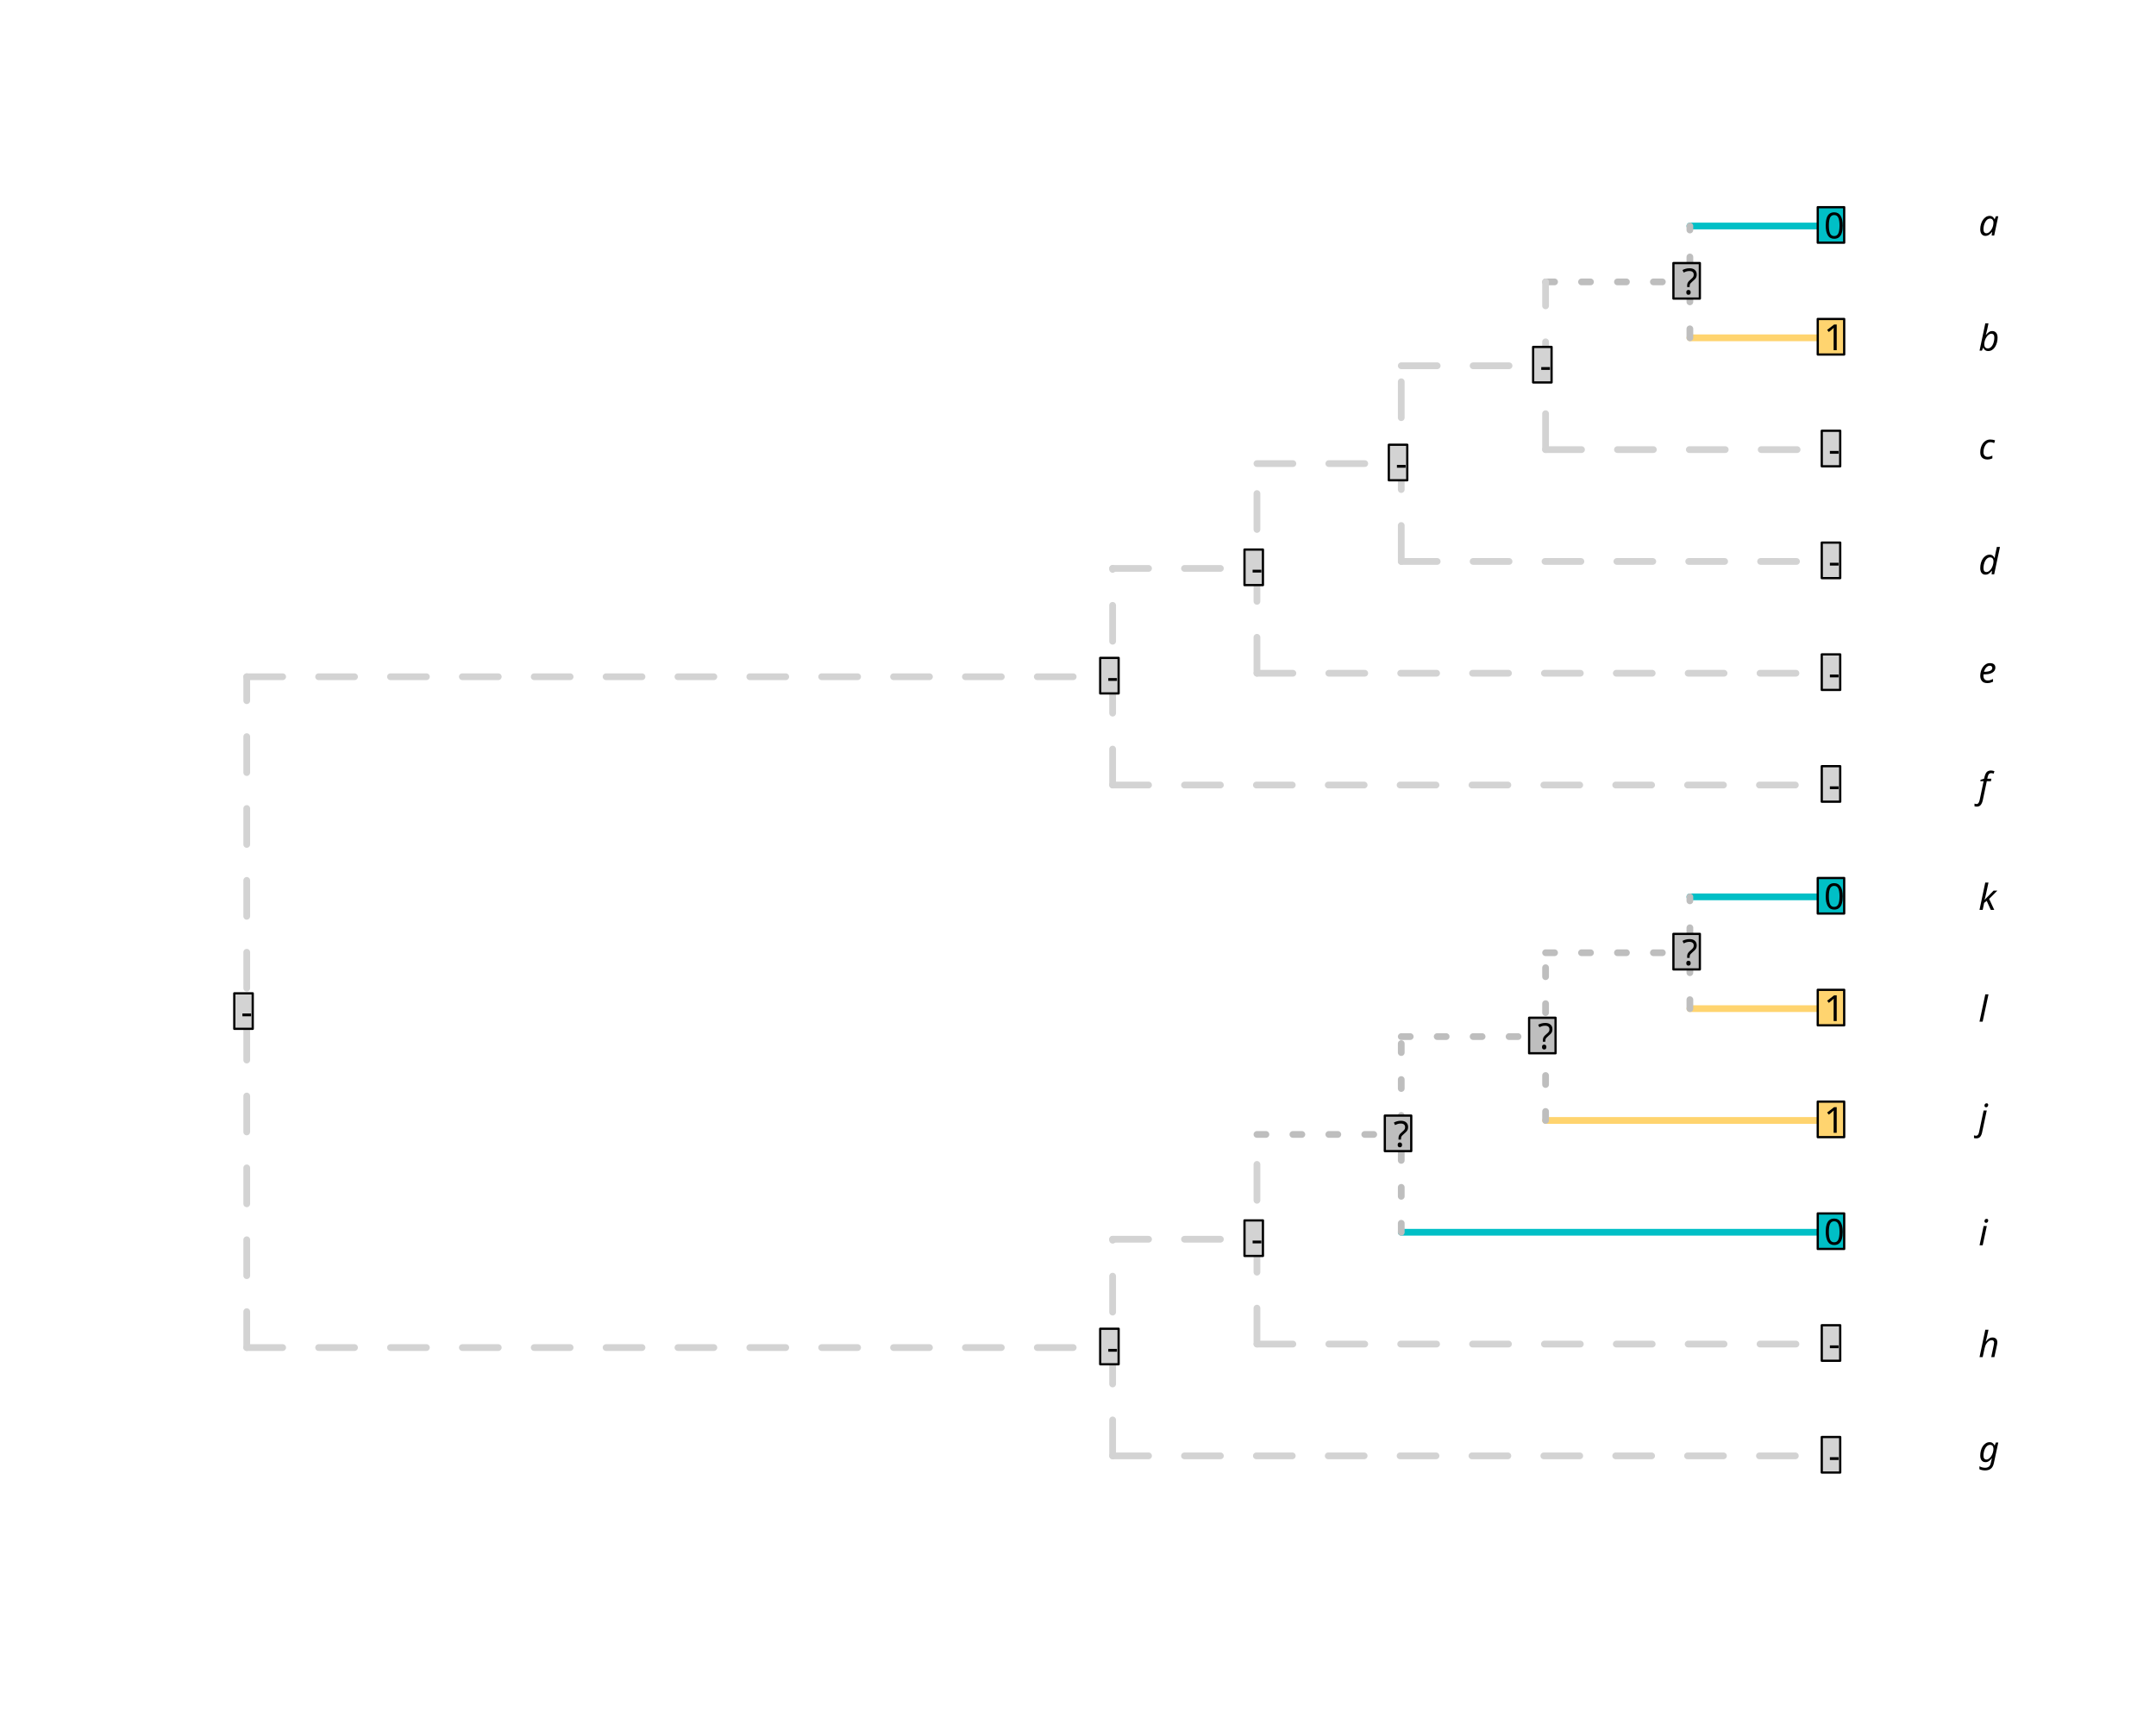
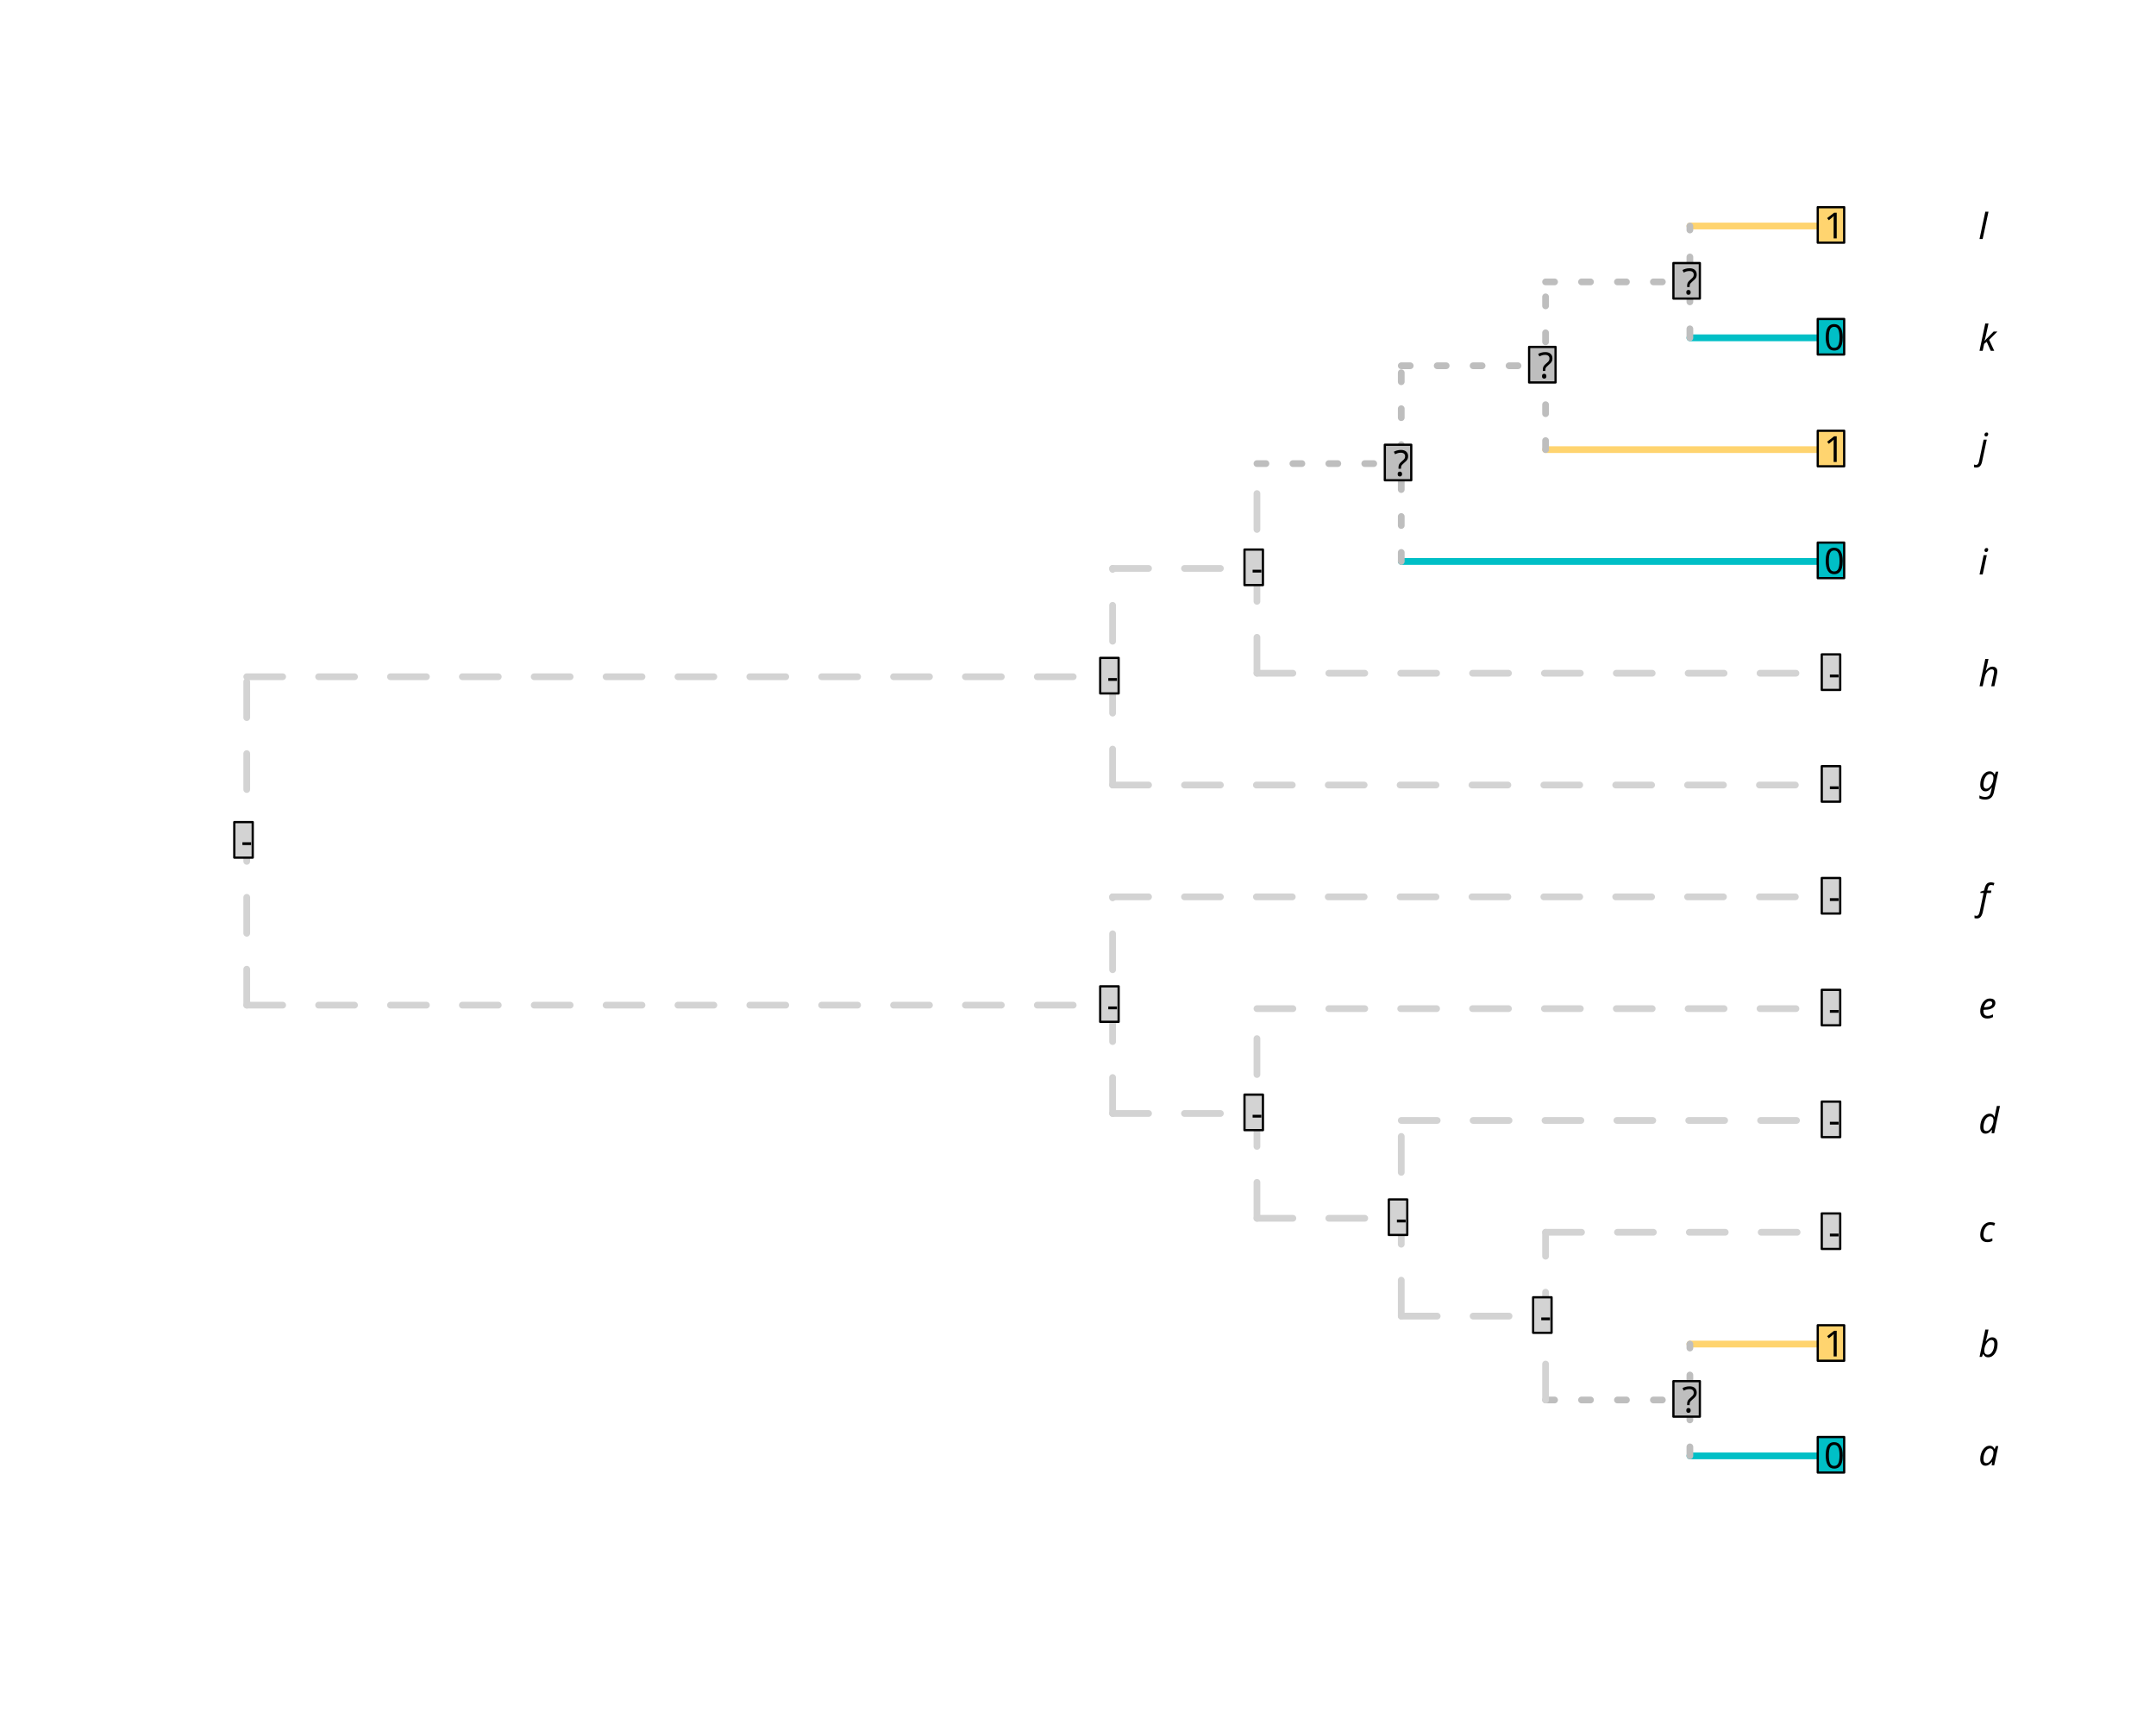
<svg xmlns="http://www.w3.org/2000/svg" class="svglite" data-engine-version="2.0" width="720.00pt" height="576.00pt" viewBox="0 0 720.00 576.00">
  <defs>
    <style type="text/css">
    .svglite line, .svglite polyline, .svglite polygon, .svglite path, .svglite rect, .svglite circle {
      fill: none;
      stroke: #000000;
      stroke-linecap: round;
      stroke-linejoin: round;
      stroke-miterlimit: 10.00;
    }
  </style>
  </defs>
  <rect width="100%" height="100%" style="stroke: none; fill: #FFFFFF;" />
  <defs>
    <clipPath id="cpMC4wMHw3MjAuMDB8MC4wMHw1NzYuMDA=">
      <rect x="0.00" y="0.00" width="720.00" height="576.00" />
    </clipPath>
  </defs>
  <g clip-path="url(#cpMC4wMHw3MjAuMDB8MC4wMHw1NzYuMDA=)">
</g>
  <defs>
    <clipPath id="cpNTkuMDR8Njg5Ljc2fDU5LjA0fDUwMi41Ng==">
      <rect x="59.04" y="59.04" width="630.72" height="443.52" />
    </clipPath>
  </defs>
  <g clip-path="url(#cpNTkuMDR8Njg5Ljc2fDU5LjA0fDUwMi41Ng==)">
-     <line x1="82.40" y1="449.97" x2="371.56" y2="449.97" style="stroke-width: 2.25; stroke: #D3D3D3; stroke-dasharray: 12.00,12.00;" />
-     <line x1="371.56" y1="486.13" x2="612.54" y2="486.13" style="stroke-width: 2.25; stroke: #D3D3D3; stroke-dasharray: 12.00,12.00;" />
-     <line x1="371.56" y1="413.80" x2="419.76" y2="413.80" style="stroke-width: 2.25; stroke: #D3D3D3; stroke-dasharray: 12.00,12.00;" />
-     <line x1="419.76" y1="448.80" x2="612.54" y2="448.80" style="stroke-width: 2.25; stroke: #D3D3D3; stroke-dasharray: 12.00,12.00;" />
-     <line x1="419.76" y1="378.80" x2="467.95" y2="378.80" style="stroke-width: 2.25; stroke: #BEBEBE; stroke-dasharray: 3.00,9.00;" />
-     <line x1="467.95" y1="411.47" x2="612.54" y2="411.47" style="stroke-width: 2.25; stroke: #00BFC6;" />
-     <line x1="467.95" y1="346.13" x2="516.15" y2="346.13" style="stroke-width: 2.25; stroke: #BEBEBE; stroke-dasharray: 3.00,9.00;" />
-     <line x1="516.15" y1="374.13" x2="612.54" y2="374.13" style="stroke-width: 2.25; stroke: #FFD46F;" />
-     <line x1="516.15" y1="318.13" x2="564.34" y2="318.13" style="stroke-width: 2.25; stroke: #BEBEBE; stroke-dasharray: 3.00,9.00;" />
-     <line x1="564.34" y1="336.80" x2="612.54" y2="336.80" style="stroke-width: 2.25; stroke: #FFD46F;" />
-     <line x1="564.34" y1="299.47" x2="612.54" y2="299.47" style="stroke-width: 2.25; stroke: #00BFC6;" />
+     <line x1="82.40" y1="335.63" x2="371.56" y2="335.63" style="stroke-width: 2.25; stroke: #D3D3D3; stroke-dasharray: 12.00,12.00;" />
+     <line x1="371.56" y1="371.80" x2="419.76" y2="371.80" style="stroke-width: 2.25; stroke: #D3D3D3; stroke-dasharray: 12.00,12.00;" />
+     <line x1="419.76" y1="406.80" x2="467.95" y2="406.80" style="stroke-width: 2.25; stroke: #D3D3D3; stroke-dasharray: 12.00,12.00;" />
+     <line x1="467.95" y1="439.47" x2="516.15" y2="439.47" style="stroke-width: 2.25; stroke: #D3D3D3; stroke-dasharray: 12.00,12.00;" />
+     <line x1="516.15" y1="467.47" x2="564.34" y2="467.47" style="stroke-width: 2.25; stroke: #BEBEBE; stroke-dasharray: 3.00,9.00;" />
+     <line x1="564.34" y1="486.13" x2="612.54" y2="486.13" style="stroke-width: 2.25; stroke: #00BFC6;" />
+     <line x1="564.34" y1="448.80" x2="612.54" y2="448.80" style="stroke-width: 2.25; stroke: #FFD46F;" />
+     <line x1="516.15" y1="411.47" x2="612.54" y2="411.47" style="stroke-width: 2.25; stroke: #D3D3D3; stroke-dasharray: 12.00,12.00;" />
+     <line x1="467.95" y1="374.13" x2="612.54" y2="374.13" style="stroke-width: 2.25; stroke: #D3D3D3; stroke-dasharray: 12.00,12.00;" />
+     <line x1="419.76" y1="336.80" x2="612.54" y2="336.80" style="stroke-width: 2.25; stroke: #D3D3D3; stroke-dasharray: 12.00,12.00;" />
+     <line x1="371.56" y1="299.47" x2="612.54" y2="299.47" style="stroke-width: 2.25; stroke: #D3D3D3; stroke-dasharray: 12.00,12.00;" />
    <line x1="82.40" y1="225.97" x2="371.56" y2="225.97" style="stroke-width: 2.25; stroke: #D3D3D3; stroke-dasharray: 12.00,12.00;" />
    <line x1="371.56" y1="262.13" x2="612.54" y2="262.13" style="stroke-width: 2.25; stroke: #D3D3D3; stroke-dasharray: 12.00,12.00;" />
    <line x1="371.56" y1="189.80" x2="419.76" y2="189.80" style="stroke-width: 2.25; stroke: #D3D3D3; stroke-dasharray: 12.00,12.00;" />
    <line x1="419.76" y1="224.80" x2="612.54" y2="224.80" style="stroke-width: 2.25; stroke: #D3D3D3; stroke-dasharray: 12.00,12.00;" />
-     <line x1="419.76" y1="154.80" x2="467.95" y2="154.80" style="stroke-width: 2.25; stroke: #D3D3D3; stroke-dasharray: 12.00,12.00;" />
-     <line x1="467.95" y1="187.47" x2="612.54" y2="187.47" style="stroke-width: 2.25; stroke: #D3D3D3; stroke-dasharray: 12.00,12.00;" />
-     <line x1="467.95" y1="122.13" x2="516.15" y2="122.13" style="stroke-width: 2.25; stroke: #D3D3D3; stroke-dasharray: 12.00,12.00;" />
-     <line x1="516.15" y1="150.13" x2="612.54" y2="150.13" style="stroke-width: 2.25; stroke: #D3D3D3; stroke-dasharray: 12.00,12.00;" />
+     <line x1="419.76" y1="154.80" x2="467.95" y2="154.80" style="stroke-width: 2.25; stroke: #BEBEBE; stroke-dasharray: 3.00,9.00;" />
+     <line x1="467.95" y1="187.47" x2="612.54" y2="187.47" style="stroke-width: 2.25; stroke: #00BFC6;" />
+     <line x1="467.95" y1="122.13" x2="516.15" y2="122.13" style="stroke-width: 2.25; stroke: #BEBEBE; stroke-dasharray: 3.00,9.00;" />
+     <line x1="516.15" y1="150.13" x2="612.54" y2="150.13" style="stroke-width: 2.25; stroke: #FFD46F;" />
    <line x1="516.15" y1="94.13" x2="564.34" y2="94.13" style="stroke-width: 2.25; stroke: #BEBEBE; stroke-dasharray: 3.00,9.00;" />
-     <line x1="564.34" y1="112.80" x2="612.54" y2="112.80" style="stroke-width: 2.25; stroke: #FFD46F;" />
-     <line x1="564.34" y1="75.47" x2="612.54" y2="75.47" style="stroke-width: 2.25; stroke: #00BFC6;" />
-     <line x1="82.40" y1="449.97" x2="82.40" y2="225.97" style="stroke-width: 2.25; stroke: #D3D3D3; stroke-dasharray: 12.00,12.00;" />
+     <line x1="564.34" y1="112.80" x2="612.54" y2="112.80" style="stroke-width: 2.25; stroke: #00BFC6;" />
+     <line x1="564.34" y1="75.47" x2="612.54" y2="75.47" style="stroke-width: 2.25; stroke: #FFD46F;" />
+     <line x1="82.40" y1="335.63" x2="82.40" y2="225.97" style="stroke-width: 2.25; stroke: #D3D3D3; stroke-dasharray: 12.00,12.00;" />
+     <line x1="371.56" y1="371.80" x2="371.56" y2="299.47" style="stroke-width: 2.25; stroke: #D3D3D3; stroke-dasharray: 12.00,12.00;" />
+     <line x1="419.76" y1="406.80" x2="419.76" y2="336.80" style="stroke-width: 2.25; stroke: #D3D3D3; stroke-dasharray: 12.00,12.00;" />
+     <line x1="467.95" y1="439.47" x2="467.95" y2="374.13" style="stroke-width: 2.25; stroke: #D3D3D3; stroke-dasharray: 12.00,12.00;" />
+     <line x1="516.15" y1="467.47" x2="516.15" y2="411.47" style="stroke-width: 2.25; stroke: #D3D3D3; stroke-dasharray: 12.00,12.00;" />
+     <line x1="564.34" y1="486.13" x2="564.34" y2="448.80" style="stroke-width: 2.25; stroke: #BEBEBE; stroke-dasharray: 3.00,9.00;" />
    <line x1="371.56" y1="262.13" x2="371.56" y2="189.80" style="stroke-width: 2.25; stroke: #D3D3D3; stroke-dasharray: 12.00,12.00;" />
    <line x1="419.76" y1="224.80" x2="419.76" y2="154.80" style="stroke-width: 2.25; stroke: #D3D3D3; stroke-dasharray: 12.00,12.00;" />
-     <line x1="467.95" y1="187.47" x2="467.95" y2="122.13" style="stroke-width: 2.25; stroke: #D3D3D3; stroke-dasharray: 12.00,12.00;" />
-     <line x1="516.15" y1="150.13" x2="516.15" y2="94.13" style="stroke-width: 2.25; stroke: #D3D3D3; stroke-dasharray: 12.00,12.00;" />
+     <line x1="467.95" y1="187.47" x2="467.95" y2="122.13" style="stroke-width: 2.25; stroke: #BEBEBE; stroke-dasharray: 3.00,9.00;" />
+     <line x1="516.15" y1="150.13" x2="516.15" y2="94.13" style="stroke-width: 2.25; stroke: #BEBEBE; stroke-dasharray: 3.00,9.00;" />
    <line x1="564.34" y1="112.80" x2="564.34" y2="75.47" style="stroke-width: 2.25; stroke: #BEBEBE; stroke-dasharray: 3.00,9.00;" />
-     <line x1="371.56" y1="486.13" x2="371.56" y2="413.80" style="stroke-width: 2.25; stroke: #D3D3D3; stroke-dasharray: 12.00,12.00;" />
-     <line x1="419.76" y1="448.80" x2="419.76" y2="378.80" style="stroke-width: 2.25; stroke: #D3D3D3; stroke-dasharray: 12.00,12.00;" />
-     <line x1="467.95" y1="411.47" x2="467.95" y2="346.13" style="stroke-width: 2.25; stroke: #BEBEBE; stroke-dasharray: 3.00,9.00;" />
-     <line x1="516.15" y1="374.13" x2="516.15" y2="318.13" style="stroke-width: 2.25; stroke: #BEBEBE; stroke-dasharray: 3.00,9.00;" />
-     <line x1="564.34" y1="336.80" x2="564.34" y2="299.47" style="stroke-width: 2.25; stroke: #BEBEBE; stroke-dasharray: 3.00,9.00;" />
-     <text x="660.73" y="78.64" style="font-size: 12.00px; font-style: italic; font-family: sans;" textLength="6.67px" lengthAdjust="spacingAndGlyphs">a</text>
-     <text x="660.73" y="117.09" style="font-size: 12.00px; font-style: italic; font-family: sans;" textLength="6.67px" lengthAdjust="spacingAndGlyphs">b</text>
-     <text x="660.73" y="153.30" style="font-size: 12.00px; font-style: italic; font-family: sans;" textLength="6.00px" lengthAdjust="spacingAndGlyphs">c</text>
-     <text x="660.73" y="191.76" style="font-size: 12.00px; font-style: italic; font-family: sans;" textLength="6.67px" lengthAdjust="spacingAndGlyphs">d</text>
-     <text x="660.73" y="227.97" style="font-size: 12.00px; font-style: italic; font-family: sans;" textLength="6.67px" lengthAdjust="spacingAndGlyphs">e</text>
-     <text x="660.73" y="266.47" style="font-size: 12.00px; font-style: italic; font-family: sans;" textLength="3.33px" lengthAdjust="spacingAndGlyphs">f</text>
-     <text x="660.73" y="488.11" style="font-size: 12.00px; font-style: italic; font-family: sans;" textLength="6.67px" lengthAdjust="spacingAndGlyphs">g</text>
-     <text x="660.73" y="453.15" style="font-size: 12.00px; font-style: italic; font-family: sans;" textLength="6.67px" lengthAdjust="spacingAndGlyphs">h</text>
-     <text x="660.73" y="415.82" style="font-size: 12.00px; font-style: italic; font-family: sans;" textLength="2.66px" lengthAdjust="spacingAndGlyphs">i</text>
-     <text x="660.73" y="377.24" style="font-size: 12.00px; font-style: italic; font-family: sans;" textLength="2.66px" lengthAdjust="spacingAndGlyphs">j</text>
-     <text x="660.73" y="303.82" style="font-size: 12.00px; font-style: italic; font-family: sans;" textLength="6.00px" lengthAdjust="spacingAndGlyphs">k</text>
-     <text x="660.73" y="341.15" style="font-size: 12.00px; font-style: italic; font-family: sans;" textLength="2.66px" lengthAdjust="spacingAndGlyphs">l</text>
-     <rect x="607.04" y="69.18" width="8.83" height="11.86" style="stroke-width: 0.75; fill: #00BFC6;" />
-     <rect x="607.04" y="106.51" width="8.83" height="11.86" style="stroke-width: 0.75; fill: #FFD46F;" />
-     <rect x="608.38" y="143.84" width="6.16" height="11.86" style="stroke-width: 0.75; fill: #D3D3D3;" />
-     <rect x="608.38" y="181.18" width="6.16" height="11.86" style="stroke-width: 0.75; fill: #D3D3D3;" />
+     <text x="660.73" y="489.30" style="font-size: 12.00px; font-style: italic; font-family: sans;" textLength="6.67px" lengthAdjust="spacingAndGlyphs">a</text>
+     <text x="660.73" y="453.09" style="font-size: 12.00px; font-style: italic; font-family: sans;" textLength="6.67px" lengthAdjust="spacingAndGlyphs">b</text>
+     <text x="660.73" y="414.64" style="font-size: 12.00px; font-style: italic; font-family: sans;" textLength="6.00px" lengthAdjust="spacingAndGlyphs">c</text>
+     <text x="660.73" y="378.42" style="font-size: 12.00px; font-style: italic; font-family: sans;" textLength="6.67px" lengthAdjust="spacingAndGlyphs">d</text>
+     <text x="660.73" y="339.97" style="font-size: 12.00px; font-style: italic; font-family: sans;" textLength="6.67px" lengthAdjust="spacingAndGlyphs">e</text>
+     <text x="660.73" y="303.81" style="font-size: 12.00px; font-style: italic; font-family: sans;" textLength="3.33px" lengthAdjust="spacingAndGlyphs">f</text>
+     <text x="660.73" y="264.11" style="font-size: 12.00px; font-style: italic; font-family: sans;" textLength="6.67px" lengthAdjust="spacingAndGlyphs">g</text>
+     <text x="660.73" y="229.15" style="font-size: 12.00px; font-style: italic; font-family: sans;" textLength="6.67px" lengthAdjust="spacingAndGlyphs">h</text>
+     <text x="660.73" y="191.82" style="font-size: 12.00px; font-style: italic; font-family: sans;" textLength="2.66px" lengthAdjust="spacingAndGlyphs">i</text>
+     <text x="660.73" y="153.24" style="font-size: 12.00px; font-style: italic; font-family: sans;" textLength="2.66px" lengthAdjust="spacingAndGlyphs">j</text>
+     <text x="660.73" y="117.15" style="font-size: 12.00px; font-style: italic; font-family: sans;" textLength="6.00px" lengthAdjust="spacingAndGlyphs">k</text>
+     <text x="660.73" y="79.82" style="font-size: 12.00px; font-style: italic; font-family: sans;" textLength="2.66px" lengthAdjust="spacingAndGlyphs">l</text>
+     <rect x="607.04" y="479.84" width="8.83" height="11.86" style="stroke-width: 0.75; fill: #00BFC6;" />
+     <rect x="607.04" y="442.51" width="8.83" height="11.86" style="stroke-width: 0.75; fill: #FFD46F;" />
+     <rect x="608.38" y="405.18" width="6.16" height="11.86" style="stroke-width: 0.75; fill: #D3D3D3;" />
+     <rect x="608.38" y="367.84" width="6.16" height="11.86" style="stroke-width: 0.75; fill: #D3D3D3;" />
+     <rect x="608.38" y="330.51" width="6.16" height="11.86" style="stroke-width: 0.75; fill: #D3D3D3;" />
+     <rect x="608.38" y="293.18" width="6.16" height="11.86" style="stroke-width: 0.75; fill: #D3D3D3;" />
+     <rect x="608.38" y="255.84" width="6.16" height="11.86" style="stroke-width: 0.75; fill: #D3D3D3;" />
    <rect x="608.38" y="218.51" width="6.16" height="11.86" style="stroke-width: 0.75; fill: #D3D3D3;" />
-     <rect x="608.38" y="255.84" width="6.16" height="11.86" style="stroke-width: 0.75; fill: #D3D3D3;" />
-     <rect x="608.38" y="479.84" width="6.16" height="11.86" style="stroke-width: 0.75; fill: #D3D3D3;" />
-     <rect x="608.38" y="442.51" width="6.16" height="11.86" style="stroke-width: 0.75; fill: #D3D3D3;" />
-     <rect x="607.04" y="405.18" width="8.83" height="11.86" style="stroke-width: 0.75; fill: #00BFC6;" />
-     <rect x="607.04" y="367.84" width="8.83" height="11.86" style="stroke-width: 0.75; fill: #FFD46F;" />
-     <rect x="607.04" y="293.18" width="8.83" height="11.86" style="stroke-width: 0.75; fill: #00BFC6;" />
-     <rect x="607.04" y="330.51" width="8.83" height="11.86" style="stroke-width: 0.75; fill: #FFD46F;" />
-     <rect x="78.24" y="331.68" width="6.16" height="11.86" style="stroke-width: 0.75; fill: #D3D3D3;" />
+     <rect x="607.04" y="181.18" width="8.83" height="11.86" style="stroke-width: 0.75; fill: #00BFC6;" />
+     <rect x="607.04" y="143.84" width="8.83" height="11.86" style="stroke-width: 0.75; fill: #FFD46F;" />
+     <rect x="607.04" y="106.51" width="8.83" height="11.86" style="stroke-width: 0.75; fill: #00BFC6;" />
+     <rect x="607.04" y="69.18" width="8.83" height="11.86" style="stroke-width: 0.75; fill: #FFD46F;" />
+     <rect x="78.24" y="274.51" width="6.16" height="11.86" style="stroke-width: 0.75; fill: #D3D3D3;" />
+     <rect x="367.41" y="329.34" width="6.16" height="11.86" style="stroke-width: 0.75; fill: #D3D3D3;" />
+     <rect x="415.60" y="365.51" width="6.16" height="11.86" style="stroke-width: 0.75; fill: #D3D3D3;" />
+     <rect x="463.80" y="400.51" width="6.16" height="11.86" style="stroke-width: 0.75; fill: #D3D3D3;" />
+     <rect x="511.99" y="433.18" width="6.16" height="11.86" style="stroke-width: 0.75; fill: #D3D3D3;" />
+     <rect x="558.84" y="461.18" width="8.83" height="11.86" style="stroke-width: 0.75; fill: #BEBEBE;" />
    <rect x="367.41" y="219.68" width="6.16" height="11.86" style="stroke-width: 0.75; fill: #D3D3D3;" />
    <rect x="415.60" y="183.51" width="6.16" height="11.86" style="stroke-width: 0.75; fill: #D3D3D3;" />
-     <rect x="463.80" y="148.51" width="6.16" height="11.86" style="stroke-width: 0.75; fill: #D3D3D3;" />
-     <rect x="511.99" y="115.84" width="6.16" height="11.86" style="stroke-width: 0.75; fill: #D3D3D3;" />
+     <rect x="462.46" y="148.51" width="8.83" height="11.86" style="stroke-width: 0.75; fill: #BEBEBE;" />
+     <rect x="510.65" y="115.84" width="8.83" height="11.86" style="stroke-width: 0.75; fill: #BEBEBE;" />
    <rect x="558.84" y="87.84" width="8.83" height="11.86" style="stroke-width: 0.75; fill: #BEBEBE;" />
-     <rect x="367.41" y="443.68" width="6.16" height="11.86" style="stroke-width: 0.75; fill: #D3D3D3;" />
-     <rect x="415.60" y="407.51" width="6.16" height="11.86" style="stroke-width: 0.75; fill: #D3D3D3;" />
-     <rect x="462.46" y="372.51" width="8.83" height="11.86" style="stroke-width: 0.75; fill: #BEBEBE;" />
-     <rect x="510.65" y="339.84" width="8.83" height="11.86" style="stroke-width: 0.75; fill: #BEBEBE;" />
-     <rect x="558.84" y="311.84" width="8.83" height="11.86" style="stroke-width: 0.75; fill: #BEBEBE;" />
-     <text x="612.54" y="79.60" text-anchor="middle" style="font-size: 12.00px; font-family: sans;" textLength="6.67px" lengthAdjust="spacingAndGlyphs">0</text>
-     <text x="612.54" y="116.93" text-anchor="middle" style="font-size: 12.00px; font-family: sans;" textLength="6.67px" lengthAdjust="spacingAndGlyphs">1</text>
-     <text x="612.54" y="154.26" text-anchor="middle" style="font-size: 12.00px; font-family: sans;" textLength="4.00px" lengthAdjust="spacingAndGlyphs">-</text>
-     <text x="612.54" y="191.60" text-anchor="middle" style="font-size: 12.00px; font-family: sans;" textLength="4.00px" lengthAdjust="spacingAndGlyphs">-</text>
+     <text x="612.54" y="490.26" text-anchor="middle" style="font-size: 12.00px; font-family: sans;" textLength="6.67px" lengthAdjust="spacingAndGlyphs">0</text>
+     <text x="612.54" y="452.93" text-anchor="middle" style="font-size: 12.00px; font-family: sans;" textLength="6.67px" lengthAdjust="spacingAndGlyphs">1</text>
+     <text x="612.54" y="415.60" text-anchor="middle" style="font-size: 12.00px; font-family: sans;" textLength="4.00px" lengthAdjust="spacingAndGlyphs">-</text>
+     <text x="612.54" y="378.26" text-anchor="middle" style="font-size: 12.00px; font-family: sans;" textLength="4.00px" lengthAdjust="spacingAndGlyphs">-</text>
+     <text x="612.54" y="340.93" text-anchor="middle" style="font-size: 12.00px; font-family: sans;" textLength="4.00px" lengthAdjust="spacingAndGlyphs">-</text>
+     <text x="612.54" y="303.60" text-anchor="middle" style="font-size: 12.00px; font-family: sans;" textLength="4.00px" lengthAdjust="spacingAndGlyphs">-</text>
+     <text x="612.54" y="266.26" text-anchor="middle" style="font-size: 12.00px; font-family: sans;" textLength="4.00px" lengthAdjust="spacingAndGlyphs">-</text>
    <text x="612.54" y="228.93" text-anchor="middle" style="font-size: 12.00px; font-family: sans;" textLength="4.00px" lengthAdjust="spacingAndGlyphs">-</text>
-     <text x="612.54" y="266.26" text-anchor="middle" style="font-size: 12.00px; font-family: sans;" textLength="4.00px" lengthAdjust="spacingAndGlyphs">-</text>
-     <text x="612.54" y="490.26" text-anchor="middle" style="font-size: 12.00px; font-family: sans;" textLength="4.00px" lengthAdjust="spacingAndGlyphs">-</text>
-     <text x="612.54" y="452.93" text-anchor="middle" style="font-size: 12.00px; font-family: sans;" textLength="4.00px" lengthAdjust="spacingAndGlyphs">-</text>
-     <text x="612.54" y="415.60" text-anchor="middle" style="font-size: 12.00px; font-family: sans;" textLength="6.67px" lengthAdjust="spacingAndGlyphs">0</text>
-     <text x="612.54" y="378.26" text-anchor="middle" style="font-size: 12.00px; font-family: sans;" textLength="6.67px" lengthAdjust="spacingAndGlyphs">1</text>
-     <text x="612.54" y="303.60" text-anchor="middle" style="font-size: 12.00px; font-family: sans;" textLength="6.67px" lengthAdjust="spacingAndGlyphs">0</text>
-     <text x="612.54" y="340.93" text-anchor="middle" style="font-size: 12.00px; font-family: sans;" textLength="6.67px" lengthAdjust="spacingAndGlyphs">1</text>
-     <text x="82.40" y="342.10" text-anchor="middle" style="font-size: 12.00px; font-family: sans;" textLength="4.00px" lengthAdjust="spacingAndGlyphs">-</text>
+     <text x="612.54" y="191.60" text-anchor="middle" style="font-size: 12.00px; font-family: sans;" textLength="6.67px" lengthAdjust="spacingAndGlyphs">0</text>
+     <text x="612.54" y="154.26" text-anchor="middle" style="font-size: 12.00px; font-family: sans;" textLength="6.67px" lengthAdjust="spacingAndGlyphs">1</text>
+     <text x="612.54" y="116.93" text-anchor="middle" style="font-size: 12.00px; font-family: sans;" textLength="6.67px" lengthAdjust="spacingAndGlyphs">0</text>
+     <text x="612.54" y="79.60" text-anchor="middle" style="font-size: 12.00px; font-family: sans;" textLength="6.67px" lengthAdjust="spacingAndGlyphs">1</text>
+     <text x="82.40" y="284.93" text-anchor="middle" style="font-size: 12.00px; font-family: sans;" textLength="4.00px" lengthAdjust="spacingAndGlyphs">-</text>
+     <text x="371.56" y="339.76" text-anchor="middle" style="font-size: 12.00px; font-family: sans;" textLength="4.00px" lengthAdjust="spacingAndGlyphs">-</text>
+     <text x="419.76" y="375.93" text-anchor="middle" style="font-size: 12.00px; font-family: sans;" textLength="4.00px" lengthAdjust="spacingAndGlyphs">-</text>
+     <text x="467.95" y="410.93" text-anchor="middle" style="font-size: 12.00px; font-family: sans;" textLength="4.00px" lengthAdjust="spacingAndGlyphs">-</text>
+     <text x="516.15" y="443.60" text-anchor="middle" style="font-size: 12.00px; font-family: sans;" textLength="4.00px" lengthAdjust="spacingAndGlyphs">-</text>
+     <text x="564.34" y="471.60" text-anchor="middle" style="font-size: 12.00px; font-family: sans;" textLength="6.67px" lengthAdjust="spacingAndGlyphs">?</text>
    <text x="371.56" y="230.10" text-anchor="middle" style="font-size: 12.00px; font-family: sans;" textLength="4.00px" lengthAdjust="spacingAndGlyphs">-</text>
    <text x="419.76" y="193.93" text-anchor="middle" style="font-size: 12.00px; font-family: sans;" textLength="4.00px" lengthAdjust="spacingAndGlyphs">-</text>
-     <text x="467.95" y="158.93" text-anchor="middle" style="font-size: 12.00px; font-family: sans;" textLength="4.00px" lengthAdjust="spacingAndGlyphs">-</text>
-     <text x="516.15" y="126.26" text-anchor="middle" style="font-size: 12.00px; font-family: sans;" textLength="4.00px" lengthAdjust="spacingAndGlyphs">-</text>
+     <text x="467.95" y="158.93" text-anchor="middle" style="font-size: 12.00px; font-family: sans;" textLength="6.67px" lengthAdjust="spacingAndGlyphs">?</text>
+     <text x="516.15" y="126.26" text-anchor="middle" style="font-size: 12.00px; font-family: sans;" textLength="6.67px" lengthAdjust="spacingAndGlyphs">?</text>
    <text x="564.34" y="98.26" text-anchor="middle" style="font-size: 12.00px; font-family: sans;" textLength="6.67px" lengthAdjust="spacingAndGlyphs">?</text>
-     <text x="371.56" y="454.10" text-anchor="middle" style="font-size: 12.00px; font-family: sans;" textLength="4.00px" lengthAdjust="spacingAndGlyphs">-</text>
-     <text x="419.76" y="417.93" text-anchor="middle" style="font-size: 12.00px; font-family: sans;" textLength="4.00px" lengthAdjust="spacingAndGlyphs">-</text>
-     <text x="467.95" y="382.93" text-anchor="middle" style="font-size: 12.00px; font-family: sans;" textLength="6.67px" lengthAdjust="spacingAndGlyphs">?</text>
-     <text x="516.15" y="350.26" text-anchor="middle" style="font-size: 12.00px; font-family: sans;" textLength="6.67px" lengthAdjust="spacingAndGlyphs">?</text>
-     <text x="564.34" y="322.26" text-anchor="middle" style="font-size: 12.00px; font-family: sans;" textLength="6.67px" lengthAdjust="spacingAndGlyphs">?</text>
  </g>
</svg>
